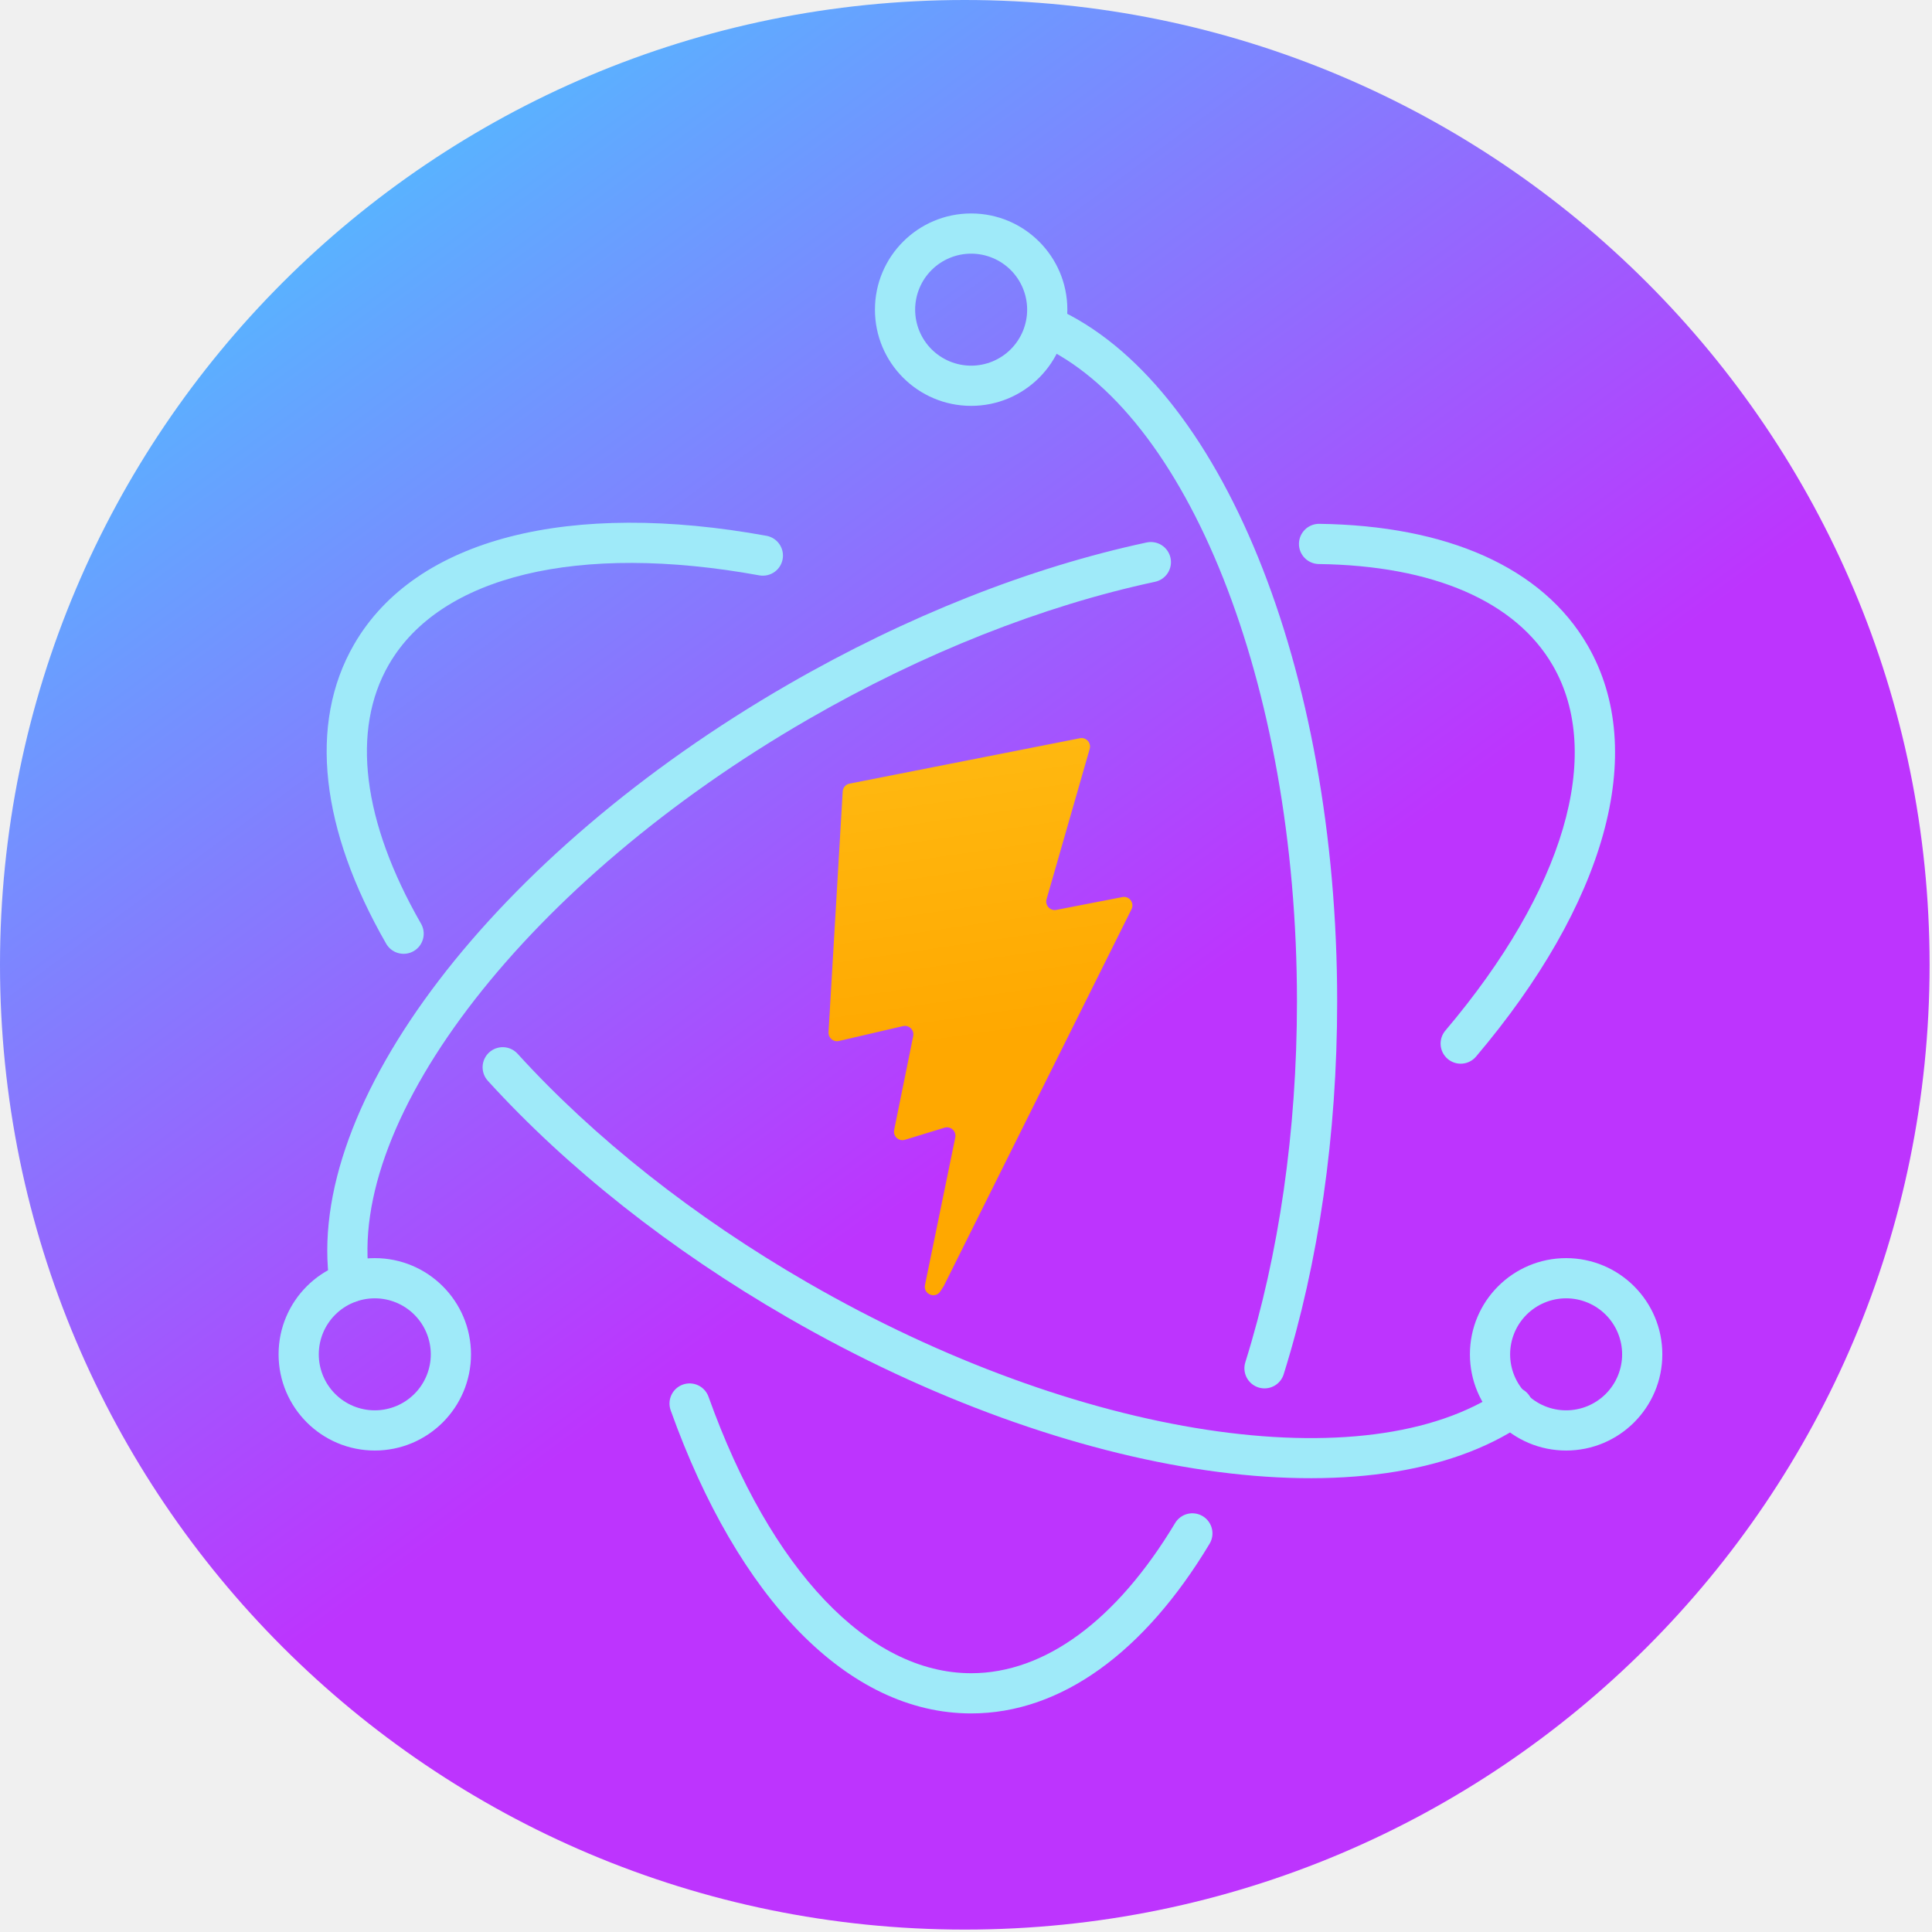
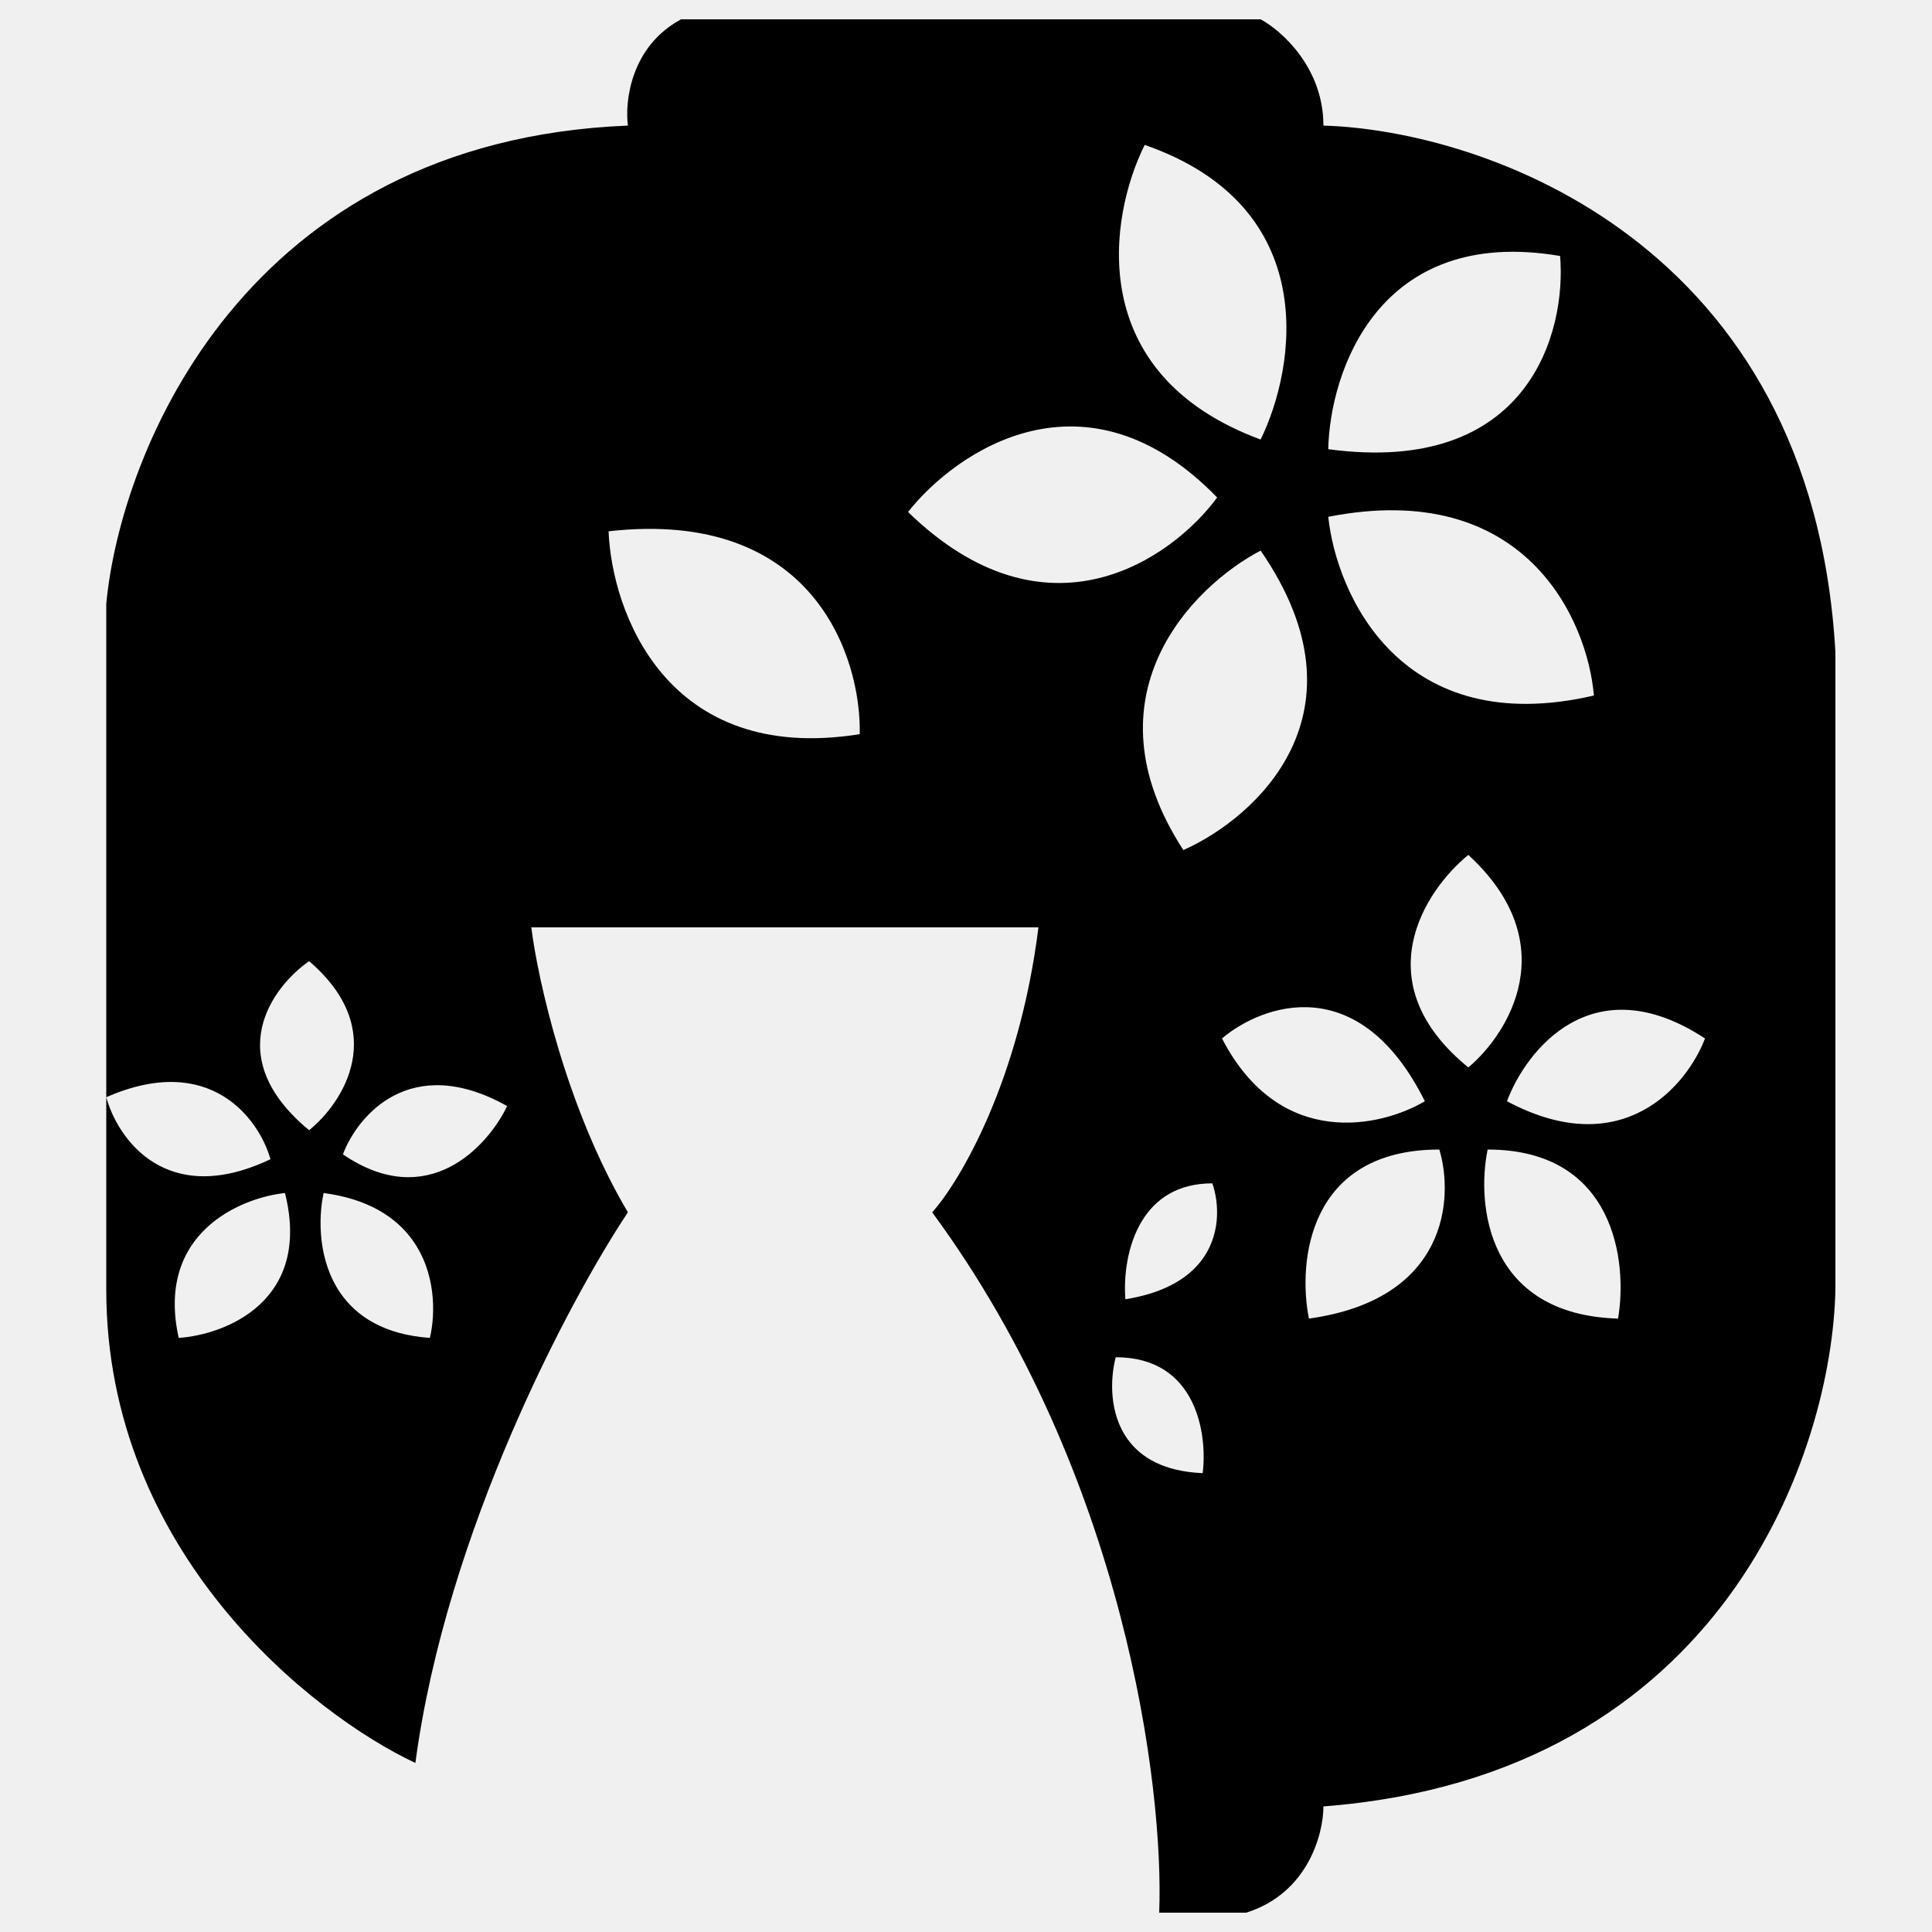
- <svg xmlns="http://www.w3.org/2000/svg" width="534" height="534" viewBox="0 0 534 534" fill="none">
-   <path d="M266.667 533.333C413.943 533.333 533.333 413.943 533.333 266.667C533.333 119.391 413.943 0 266.667 0C119.391 0 0 119.391 0 266.667C0 413.943 119.391 533.333 266.667 533.333Z" fill="url(#paint0_linear)" />
-   <path d="M408.012 291.99C443.487 250.081 455.873 207.931 438.835 178.423C426.3 156.708 399.798 145.244 364.575 144.785C363.115 144.788 361.715 145.364 360.677 146.39C359.639 147.417 359.046 148.81 359.027 150.27C359.008 151.729 359.565 153.138 360.576 154.191C361.587 155.243 362.972 155.856 364.431 155.896C396.108 156.308 418.942 166.185 429.215 183.979C443.365 208.49 432.319 246.077 399.531 284.81C399.05 285.366 398.684 286.011 398.454 286.709C398.224 287.408 398.135 288.144 398.192 288.877C398.249 289.61 398.45 290.324 398.785 290.978C399.12 291.632 399.581 292.214 400.142 292.689C400.703 293.163 401.352 293.522 402.053 293.744C402.753 293.966 403.491 294.047 404.223 293.982C404.955 293.917 405.667 293.708 406.317 293.366C406.968 293.023 407.544 292.556 408.012 291.99ZM316.844 149.958C284.769 156.831 250.627 170.269 217.84 189.198C136.71 236.037 83.787 305.106 91.137 355.187C91.235 355.916 91.477 356.618 91.849 357.253C92.22 357.888 92.713 358.442 93.301 358.885C93.888 359.327 94.557 359.649 95.27 359.831C95.982 360.013 96.724 360.051 97.451 359.944C98.179 359.837 98.878 359.587 99.508 359.208C100.138 358.829 100.687 358.329 101.122 357.736C101.558 357.144 101.871 356.47 102.044 355.756C102.217 355.041 102.247 354.299 102.131 353.573C95.604 309.106 145.771 243.637 223.396 198.821C255.202 180.456 288.26 167.446 319.171 160.823C319.894 160.68 320.582 160.395 321.194 159.984C321.806 159.573 322.33 159.044 322.736 158.429C323.142 157.813 323.421 157.123 323.557 156.398C323.693 155.673 323.684 154.929 323.529 154.208C323.375 153.487 323.078 152.804 322.657 152.199C322.236 151.593 321.699 151.078 321.077 150.682C320.455 150.287 319.76 150.019 319.033 149.895C318.306 149.771 317.562 149.792 316.844 149.958V149.958Z" fill="#9feaf9" />
-   <path d="M211.933 148.108C157.756 138.242 114.919 148.569 97.846 178.14C85.106 200.206 88.748 229.462 106.679 260.735C107.033 261.385 107.513 261.957 108.092 262.419C108.67 262.88 109.334 263.221 110.046 263.423C110.758 263.624 111.503 263.681 112.237 263.59C112.971 263.5 113.68 263.264 114.322 262.896C114.963 262.528 115.525 262.035 115.974 261.447C116.423 260.859 116.75 260.188 116.936 259.472C117.121 258.755 117.162 258.01 117.056 257.277C116.95 256.545 116.698 255.842 116.317 255.208C100.167 227.037 97.023 201.79 107.469 183.696C121.652 159.131 159.86 149.919 209.942 159.04C211.381 159.279 212.856 158.943 214.05 158.104C215.243 157.265 216.059 155.99 216.32 154.555C216.582 153.119 216.268 151.639 215.448 150.433C214.627 149.227 213.364 148.392 211.933 148.108Z" fill="#9feaf9" />
-   <path d="M298.488 204.045L234.806 216.594C233.76 216.8 232.985 217.692 232.922 218.763L229.004 285.297C228.912 286.864 230.343 288.081 231.864 287.728L249.594 283.613C251.253 283.228 252.752 284.698 252.411 286.375L247.143 312.315C246.789 314.061 248.419 315.554 250.114 315.036L261.065 311.69C262.762 311.172 264.394 312.669 264.035 314.416L255.664 355.162C255.14 357.711 258.511 359.101 259.917 356.916L260.856 355.456L312.747 251.312C313.616 249.569 312.117 247.58 310.213 247.95L291.963 251.492C290.248 251.824 288.789 250.218 289.273 248.531L301.184 207.005C301.669 205.315 300.205 203.707 298.488 204.045Z" fill="url(#paint1_linear)" />
-   <path d="M217.677 364.14C185.219 345.402 156.758 322.821 134.852 298.748C134.358 298.209 133.975 297.577 133.725 296.89C133.475 296.202 133.363 295.472 133.396 294.742C133.429 294.011 133.606 293.294 133.917 292.632C134.228 291.97 134.666 291.375 135.207 290.883C135.748 290.391 136.381 290.01 137.07 289.763C137.758 289.516 138.489 289.407 139.219 289.443C139.95 289.479 140.666 289.658 141.327 289.972C141.988 290.285 142.581 290.726 143.071 291.269C164.185 314.473 191.746 336.34 223.233 354.519C298.527 397.99 378.002 409.51 414.906 384.348C415.508 383.922 416.189 383.619 416.91 383.459C417.63 383.299 418.375 383.284 419.101 383.414C419.827 383.545 420.52 383.819 421.139 384.22C421.758 384.622 422.291 385.142 422.707 385.752C423.123 386.362 423.413 387.048 423.56 387.771C423.708 388.494 423.71 389.239 423.567 389.963C423.424 390.686 423.137 391.374 422.725 391.986C422.313 392.598 421.783 393.122 421.167 393.527C379.933 421.642 296.267 409.515 217.677 364.14Z" fill="#9feaf9" />
-   <path d="M185.408 389.906C203.958 441.698 234.302 473.587 268.423 473.587C293.308 473.587 316.331 456.623 334.285 426.758C334.674 426.133 334.934 425.436 335.051 424.709C335.168 423.982 335.139 423.239 334.967 422.523C334.794 421.807 334.481 421.133 334.045 420.539C333.609 419.945 333.06 419.444 332.428 419.065C331.797 418.685 331.097 418.435 330.368 418.329C329.639 418.222 328.897 418.262 328.184 418.445C327.47 418.628 326.8 418.951 326.213 419.396C325.626 419.84 325.133 420.397 324.762 421.033C308.627 447.873 288.808 462.475 268.423 462.475C240.079 462.475 213.015 434.033 195.871 386.162C195.636 385.461 195.264 384.814 194.776 384.259C194.288 383.704 193.694 383.252 193.029 382.929C192.364 382.606 191.641 382.419 190.903 382.379C190.165 382.339 189.426 382.447 188.73 382.696C188.034 382.945 187.395 383.331 186.85 383.83C186.304 384.329 185.864 384.932 185.555 385.604C185.246 386.275 185.074 387.001 185.049 387.74C185.024 388.479 185.147 389.215 185.41 389.906H185.408ZM354.829 379.775C364.433 349.092 369.59 313.696 369.59 276.81C369.59 184.771 337.375 105.429 291.492 85.056C290.151 84.495 288.644 84.481 287.294 85.017C285.943 85.554 284.857 86.598 284.267 87.927C283.677 89.255 283.631 90.761 284.139 92.123C284.647 93.484 285.668 94.593 286.983 95.21C327.906 113.383 358.477 188.681 358.477 276.81C358.477 312.596 353.483 346.873 344.227 376.456C343.997 377.156 343.908 377.894 343.966 378.628C344.024 379.362 344.227 380.077 344.564 380.732C344.901 381.387 345.364 381.968 345.928 382.442C346.491 382.917 347.143 383.274 347.846 383.494C348.549 383.714 349.288 383.792 350.021 383.724C350.754 383.655 351.467 383.442 352.117 383.096C352.767 382.75 353.341 382.278 353.807 381.708C354.273 381.138 354.621 380.481 354.831 379.775H354.829ZM459.462 374.333C459.462 359.648 447.558 347.744 432.873 347.744C418.187 347.744 406.283 359.648 406.283 374.333C406.283 389.019 418.187 400.923 432.873 400.923C447.558 400.923 459.462 389.019 459.462 374.333ZM448.352 374.333C448.352 376.366 447.952 378.379 447.174 380.257C446.396 382.135 445.256 383.841 443.818 385.279C442.381 386.716 440.674 387.856 438.796 388.634C436.918 389.412 434.906 389.812 432.873 389.812C430.84 389.812 428.827 389.412 426.949 388.634C425.071 387.856 423.365 386.716 421.927 385.279C420.49 383.841 419.35 382.135 418.572 380.257C417.794 378.379 417.394 376.366 417.394 374.333C417.394 370.228 419.025 366.291 421.927 363.388C424.83 360.485 428.768 358.854 432.873 358.854C436.978 358.854 440.915 360.485 443.818 363.388C446.721 366.291 448.352 370.228 448.352 374.333ZM103.59 400.923C118.277 400.923 130.181 389.019 130.181 374.333C130.181 359.648 118.275 347.744 103.59 347.744C88.906 347.744 77 359.648 77 374.333C77 389.019 88.906 400.923 103.59 400.923ZM103.59 389.812C99.484 389.812 95.547 388.182 92.644 385.279C89.741 382.376 88.11 378.439 88.11 374.333C88.11 370.228 89.741 366.291 92.644 363.388C95.547 360.485 99.484 358.854 103.59 358.854C107.695 358.854 111.632 360.485 114.535 363.388C117.438 366.291 119.069 370.228 119.069 374.333C119.069 378.439 117.438 382.376 114.535 385.279C111.632 388.182 107.695 389.812 103.59 389.812Z" fill="#9feaf9" />
-   <path d="M268.423 112.179C283.108 112.179 295.013 100.275 295.013 85.59C295.013 70.904 283.108 59 268.423 59C253.738 59 241.833 70.904 241.833 85.59C241.833 100.275 253.738 112.179 268.423 112.179ZM268.423 101.069C264.318 101.069 260.38 99.438 257.478 96.535C254.575 93.632 252.944 89.695 252.944 85.59C252.944 81.484 254.575 77.547 257.478 74.644C260.38 71.741 264.318 70.11 268.423 70.11C272.528 70.11 276.465 71.741 279.368 74.644C282.271 77.547 283.902 81.484 283.902 85.59C283.902 89.695 282.271 93.632 279.368 96.535C276.465 99.438 272.528 101.069 268.423 101.069Z" fill="#9feaf9" />
+ <svg xmlns="http://www.w3.org/2000/svg" width="200" height="200" viewBox="0 0 200 200" fill="none">
+   <g clip-path="url(#clip6_61)">
+     <path id="logo" d="M70.5 2L130.5 2C132.667 3.167 137 7 137 13C153.667 13.5 187.6 25.1 190 67.5L190 133.5C189.667 150 178.6 183.8 137 187C137 189.833 135.4 196 129 198L120 198C120.5 185.167 116.5 152.7 96.5 125.5C99.333 122.333 105.5 112 107.5 96L55 96C55.667 101.333 58.6 114.7 65 125.5C59 134.5 46.2 158.5 43 182.5C32.333 177.5 11 160.7 11 133.5L11 113.583C12.167 117.861 17.2 125.134 28 120C26.833 115.889 21.8 108.849 11 113.583L11 62.5C12.5 46.667 25.4 14.6 65 13C64.667 10.5 65.3 4.8 70.5 2ZM94 53C99 46.667 112.4 37.5 126 51.5C121.333 57.833 108.4 67 94 53ZM118.5 15C114.833 22.333 112.1 38.7 130.5 45.5C134.167 38 136.9 21.4 118.5 15ZM137.5 46.5C137.667 38.5 142.7 23.3 161.5 26.5C162.167 34.333 158.3 49.3 137.5 46.5ZM130.5 57C123.5 60.667 112.1 72 122.5 88C130 84.667 142.1 73.8 130.5 57ZM137.5 53.5C138.361 61.594 145.066 76.626 165 72C164.333 64.167 157.9 49.5 137.5 53.5ZM63 55C63.333 63.333 69 79.2 89 76C89.167 68 84.2 52.6 63 55ZM152 88.5C147.5 92.167 141.2 101.7 152 110.5C156.167 107 162 97.7 152 88.5ZM156 114C158 108.667 164.9 99.9 176.5 107.5C174.667 112.333 168 120.4 156 114ZM154 119C152.833 124.667 153.9 136.1 167.5 136.5C168.5 130.667 167.2 119 154 119ZM135.5 136.5C134.333 130.667 135.4 119 149 119C150.5 124 149.9 134.5 135.5 136.5ZM147.5 114C143 116.667 132.5 119.1 126.5 107.5C130.667 103.977 140.7 100.344 147.5 114ZM115.5 140.5C123.9 140.5 125 148.5 124.5 152.5C120.502 152.333 118.1 150.89 116.73 148.984C114.81 146.314 114.916 142.737 115.5 140.5ZM32 99.5C28.167 102.167 22.8 109.4 32 117C35.5 114.167 40.4 106.7 32 99.5ZM35.5 119.5C37 115.5 42.5 108.9 52.5 114.5C50.5 118.667 44.3 125.5 35.5 119.5ZM29.5 123.5C24.833 124 16.1 127.7 18.5 138.5C23.333 138.167 32.3 134.7 29.5 123.5ZM35.227 133.838C32.945 130.515 32.922 126.196 33.5 123.5C38.12 124.112 40.975 126.002 42.664 128.321C45.104 131.67 45.114 135.914 44.5 138.5C39.77 138.162 36.895 136.266 35.227 133.838ZM118.282 126.286C116.636 128.906 116.317 132.305 116.5 134.5C120.351 133.884 122.744 132.457 124.164 130.744C126.431 128.01 126.217 124.549 125.5 122.5C121.889 122.5 119.637 124.13 118.282 126.286Z" fill-rule="evenodd" fill="#000000" />
+   </g>
  <defs>
-     <linearGradient id="paint0_linear" x1="6" y1="33" x2="235" y2="344" gradientUnits="userSpaceOnUse">
-       <stop stop-color="#41D1FF" />
-       <stop offset="1" stop-color="#BD34FE" />
-     </linearGradient>
-     <linearGradient id="paint1_linear" x1="194.651" y1="8.818" x2="236.076" y2="292.989" gradientUnits="userSpaceOnUse">
-       <stop stop-color="#FFEA83" />
-       <stop offset="0.083" stop-color="#FFDD35" />
-       <stop offset="1" stop-color="#FFA800" />
-     </linearGradient>
+     <clipPath id="clip6_61">
+       <rect id="logo" width="200" height="200" fill="white" />
+     </clipPath>
  </defs>
</svg>
